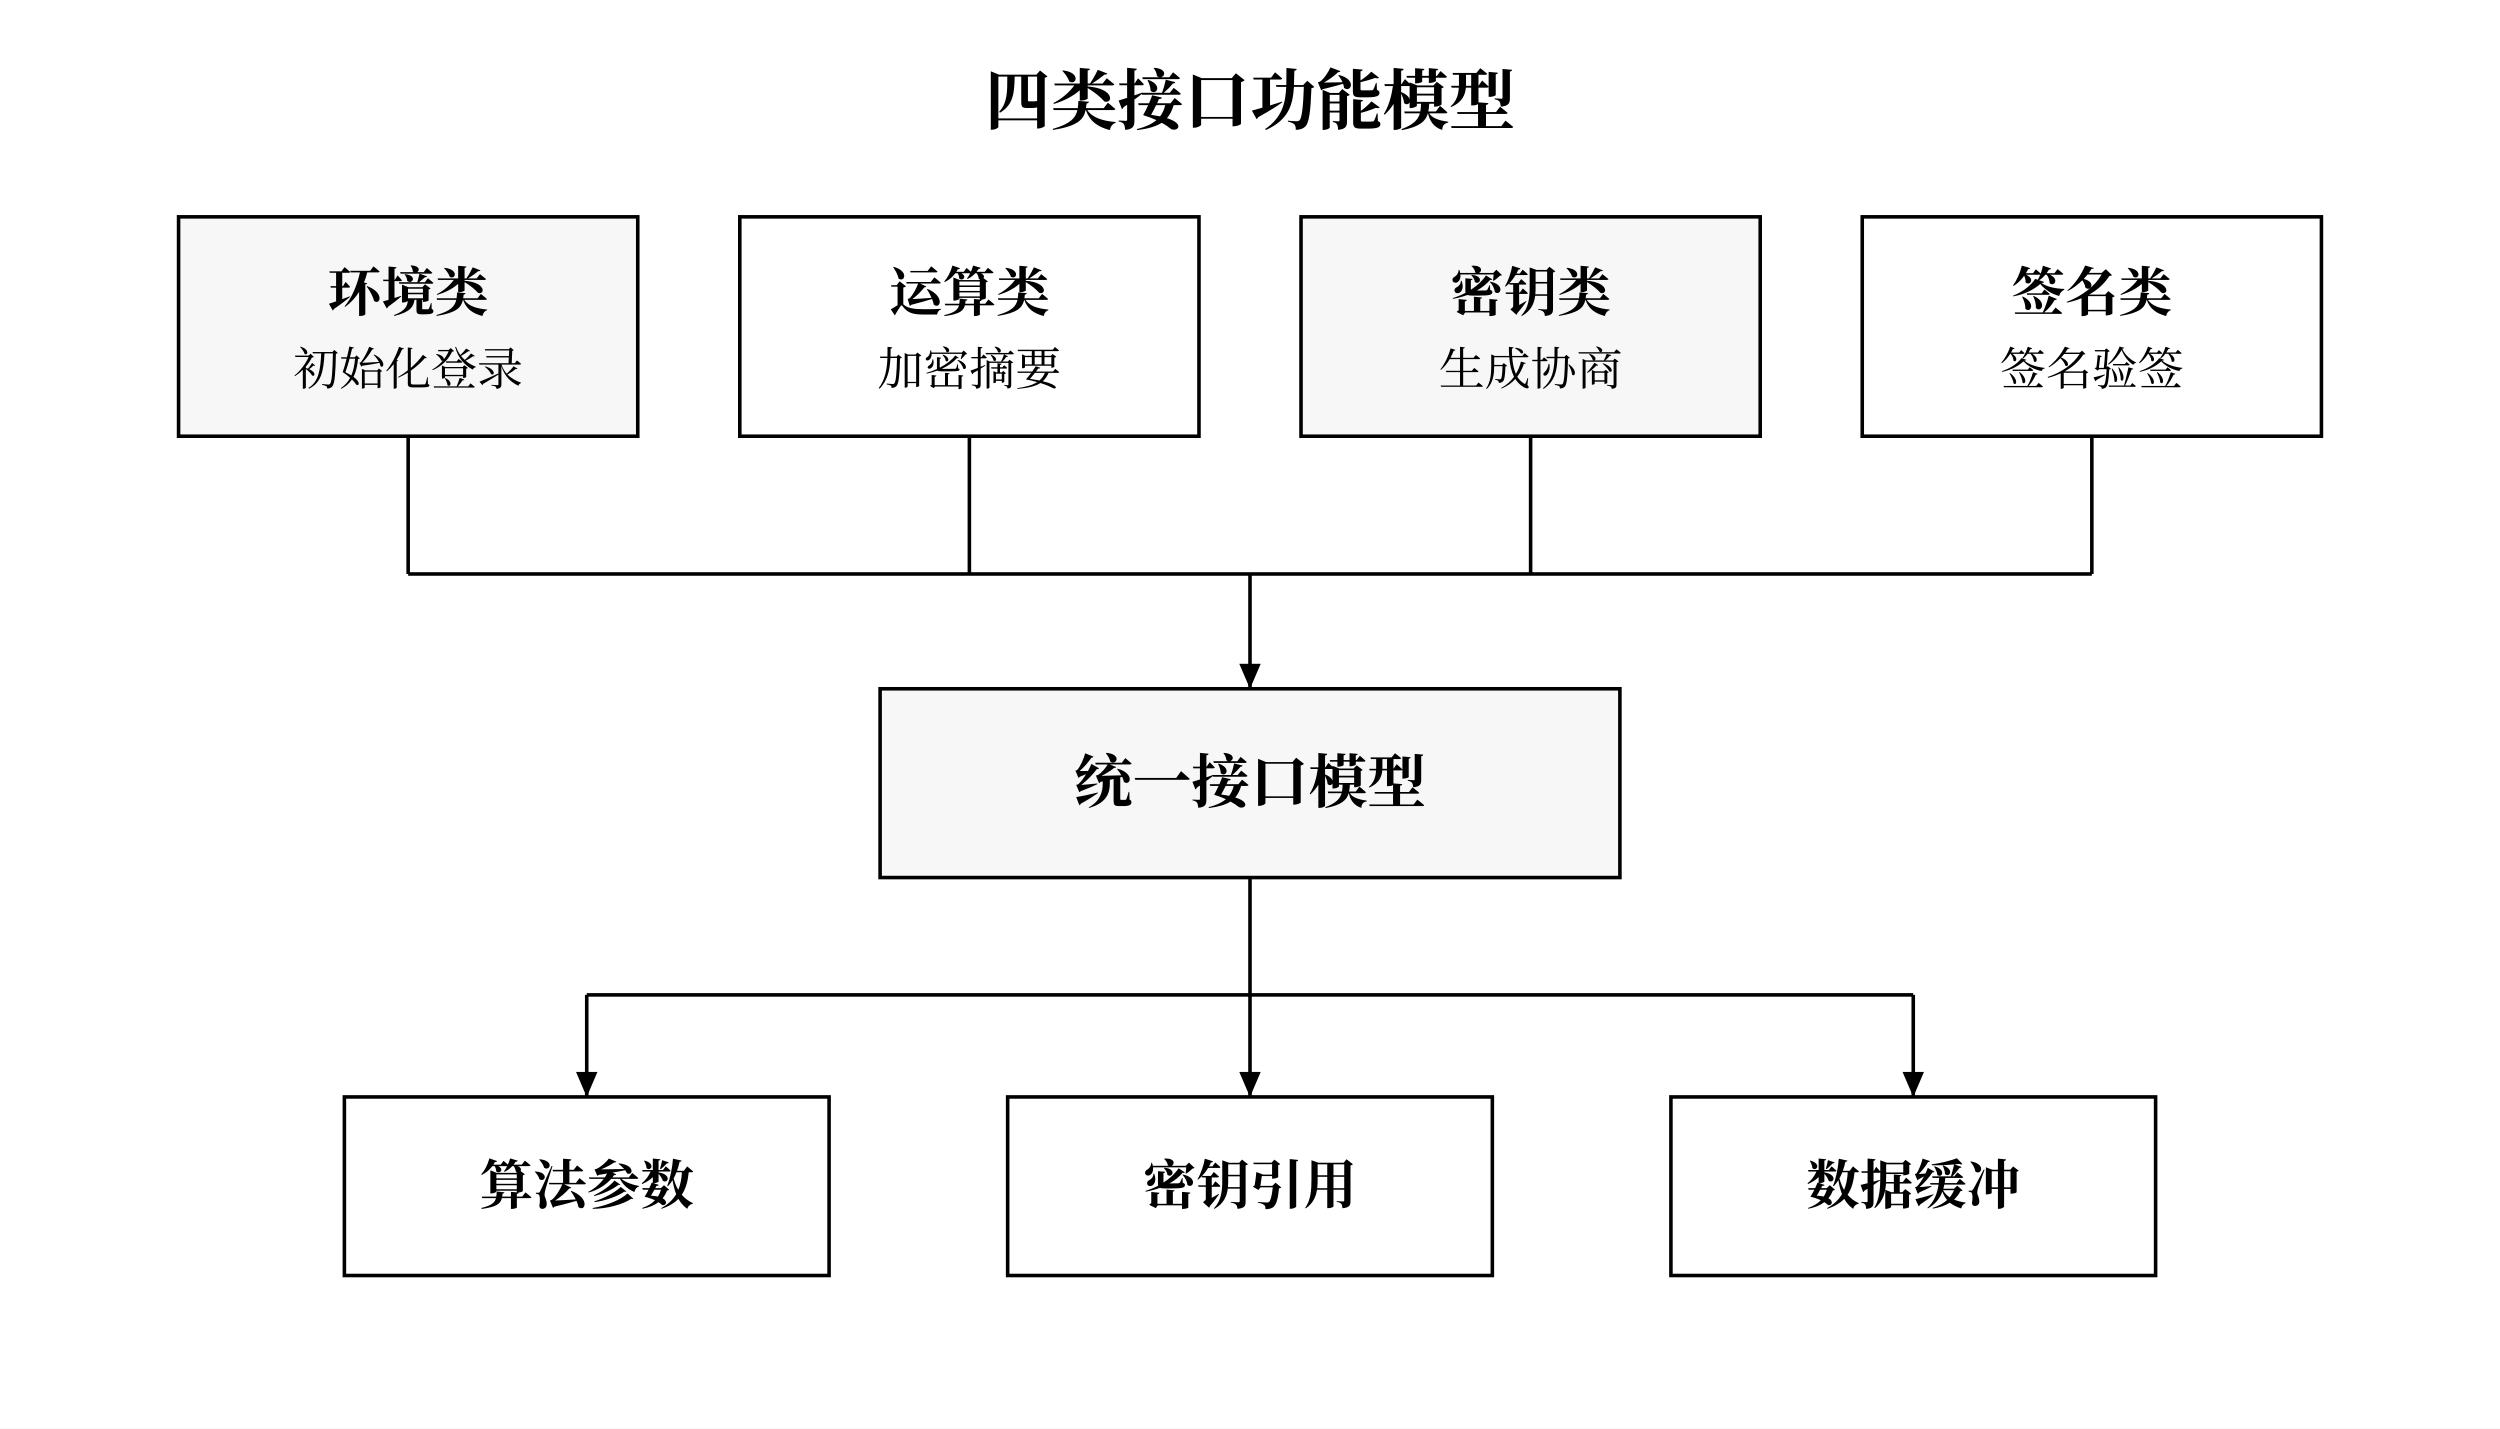
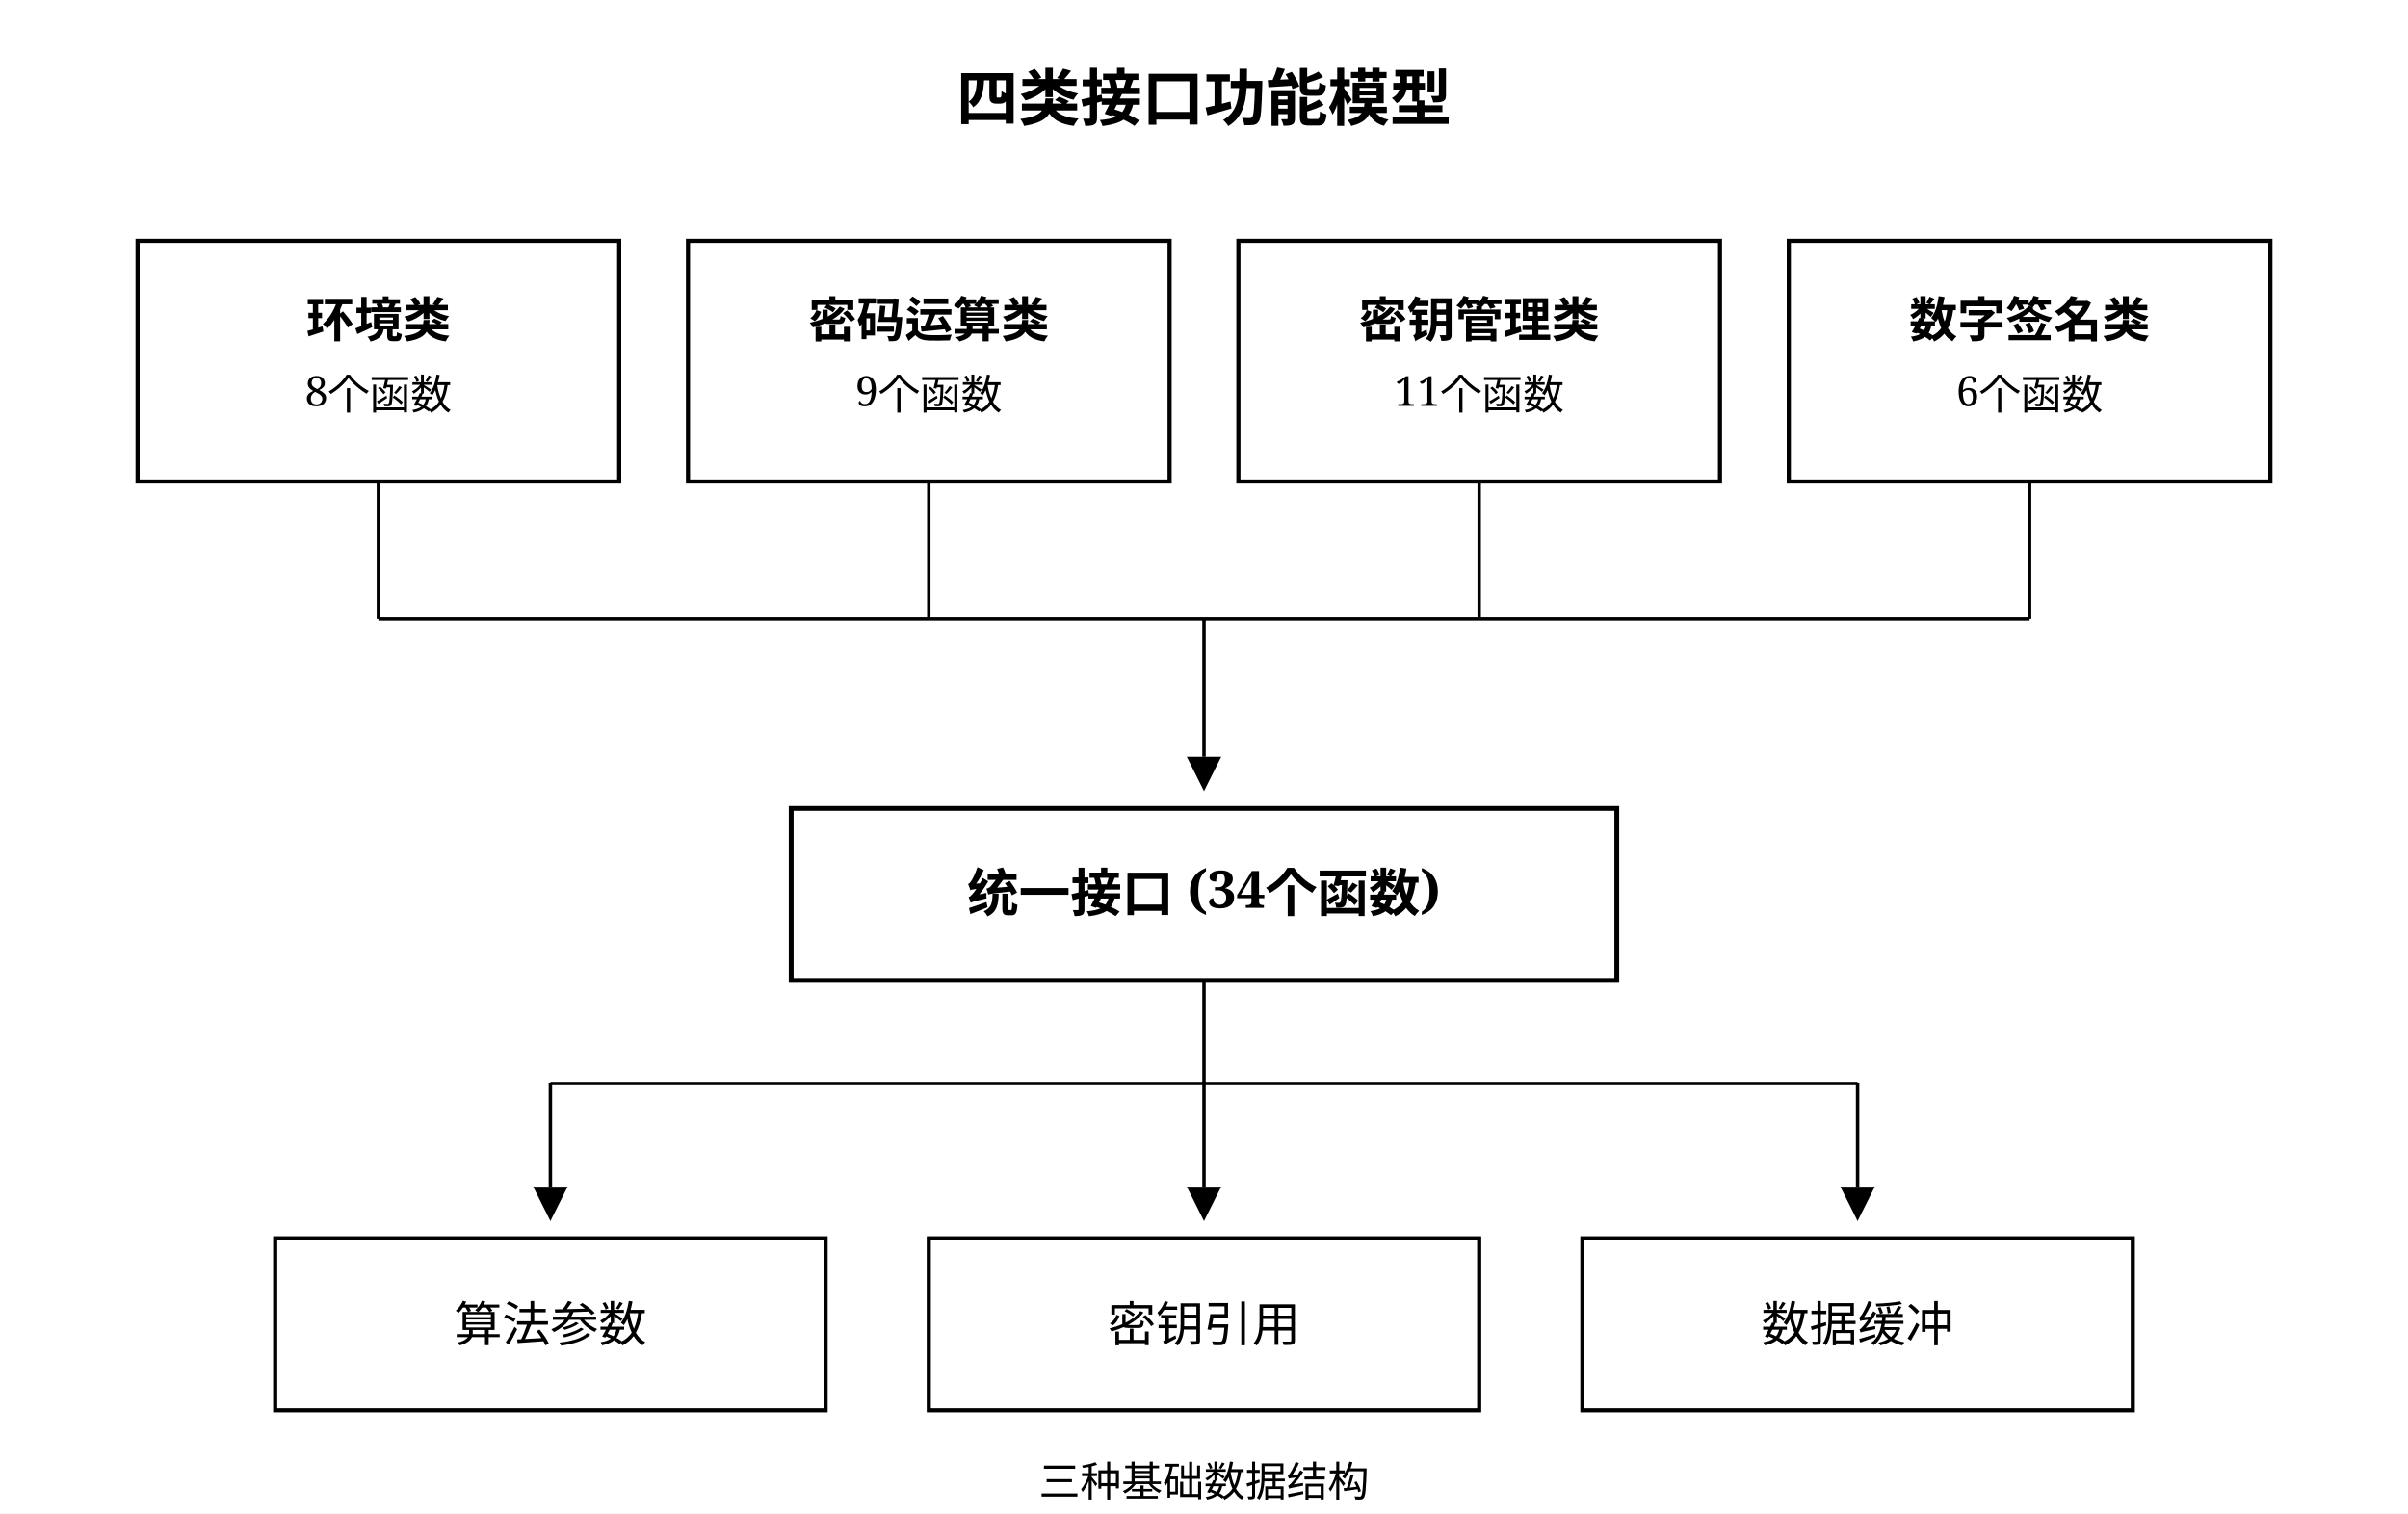
- <svg xmlns="http://www.w3.org/2000/svg" width="980" height="560" viewBox="0 0 980 560">
-   <defs>
-     <marker id="arrow" markerWidth="8" markerHeight="8" refX="7" refY="3" orient="auto" markerUnits="strokeWidth">
-       <path d="M0,0 L0,6 L7,3 z" fill="#000000" />
-     </marker>
-   </defs>
-   <rect x="0" y="0" width="980" height="560" fill="#ffffff" />
-   <text x="490" y="40" font-family="SimSun, Songti SC, Noto Serif CJK SC, Microsoft YaHei, Arial, sans-serif" font-size="26" font-weight="bold" text-anchor="middle" dominant-baseline="middle">四类接口功能模型</text>
-   <rect x="70" y="85" width="180" height="86" fill="#f7f7f7" stroke="#000" stroke-width="1.4" />
-   <text x="160" y="115" font-family="SimSun, Songti SC, Noto Serif CJK SC, Microsoft YaHei, Arial, sans-serif" font-size="21" font-weight="bold" text-anchor="middle" dominant-baseline="middle">环境类</text>
-   <text x="160" y="145" font-family="SimSun, Songti SC, Noto Serif CJK SC, Microsoft YaHei, Arial, sans-serif" font-size="18" text-anchor="middle" dominant-baseline="middle">初始化登录</text>
-   <rect x="290" y="85" width="180" height="86" fill="#ffffff" stroke="#000" stroke-width="1.4" />
-   <text x="380" y="115" font-family="SimSun, Songti SC, Noto Serif CJK SC, Microsoft YaHei, Arial, sans-serif" font-size="21" font-weight="bold" text-anchor="middle" dominant-baseline="middle">运算类</text>
-   <text x="380" y="145" font-family="SimSun, Songti SC, Noto Serif CJK SC, Microsoft YaHei, Arial, sans-serif" font-size="18" text-anchor="middle" dominant-baseline="middle">加密摘要</text>
-   <rect x="510" y="85" width="180" height="86" fill="#f7f7f7" stroke="#000" stroke-width="1.4" />
-   <text x="600" y="115" font-family="SimSun, Songti SC, Noto Serif CJK SC, Microsoft YaHei, Arial, sans-serif" font-size="21" font-weight="bold" text-anchor="middle" dominant-baseline="middle">密钥类</text>
-   <text x="600" y="145" font-family="SimSun, Songti SC, Noto Serif CJK SC, Microsoft YaHei, Arial, sans-serif" font-size="18" text-anchor="middle" dominant-baseline="middle">生成协商</text>
-   <rect x="730" y="85" width="180" height="86" fill="#ffffff" stroke="#000" stroke-width="1.4" />
-   <text x="820" y="115" font-family="SimSun, Songti SC, Noto Serif CJK SC, Microsoft YaHei, Arial, sans-serif" font-size="21" font-weight="bold" text-anchor="middle" dominant-baseline="middle">签名类</text>
-   <text x="820" y="145" font-family="SimSun, Songti SC, Noto Serif CJK SC, Microsoft YaHei, Arial, sans-serif" font-size="18" text-anchor="middle" dominant-baseline="middle">签名验签</text>
-   <line x1="160" y1="171" x2="160" y2="225" stroke="#000" stroke-width="1.4" />
-   <line x1="380" y1="171" x2="380" y2="225" stroke="#000" stroke-width="1.4" />
-   <line x1="600" y1="171" x2="600" y2="225" stroke="#000" stroke-width="1.4" />
-   <line x1="820" y1="171" x2="820" y2="225" stroke="#000" stroke-width="1.4" />
-   <line x1="160" y1="225" x2="820" y2="225" stroke="#000" stroke-width="1.4" />
-   <line x1="490" y1="225" x2="490" y2="270" stroke="#000" stroke-width="1.4" marker-end="url(#arrow)" />
-   <rect x="345" y="270" width="290" height="74" fill="#f7f7f7" stroke="#000" stroke-width="1.4" />
-   <text x="490" y="307" font-family="SimSun, Songti SC, Noto Serif CJK SC, Microsoft YaHei, Arial, sans-serif" font-size="23" font-weight="bold" text-anchor="middle" dominant-baseline="middle">统一接口模型</text>
-   <line x1="490" y1="344" x2="490" y2="390" stroke="#000" stroke-width="1.4" />
-   <line x1="230" y1="390" x2="750" y2="390" stroke="#000" stroke-width="1.4" />
-   <line x1="230" y1="390" x2="230" y2="430" stroke="#000" stroke-width="1.4" marker-end="url(#arrow)" />
-   <line x1="490" y1="390" x2="490" y2="430" stroke="#000" stroke-width="1.4" marker-end="url(#arrow)" />
-   <line x1="750" y1="390" x2="750" y2="430" stroke="#000" stroke-width="1.4" marker-end="url(#arrow)" />
-   <rect x="135" y="430" width="190" height="70" fill="#ffffff" stroke="#000" stroke-width="1.4" />
-   <text x="230" y="465" font-family="SimSun, Songti SC, Noto Serif CJK SC, Microsoft YaHei, Arial, sans-serif" font-size="21" font-weight="bold" text-anchor="middle" dominant-baseline="middle">算法参数</text>
-   <rect x="395" y="430" width="190" height="70" fill="#ffffff" stroke="#000" stroke-width="1.4" />
-   <text x="490" y="465" font-family="SimSun, Songti SC, Noto Serif CJK SC, Microsoft YaHei, Arial, sans-serif" font-size="21" font-weight="bold" text-anchor="middle" dominant-baseline="middle">密钥引用</text>
-   <rect x="655" y="430" width="190" height="70" fill="#ffffff" stroke="#000" stroke-width="1.4" />
-   <text x="750" y="465" font-family="SimSun, Songti SC, Noto Serif CJK SC, Microsoft YaHei, Arial, sans-serif" font-size="21" font-weight="bold" text-anchor="middle" dominant-baseline="middle">数据缓冲</text>
+ <svg xmlns="http://www.w3.org/2000/svg" width="700" height="440" viewBox="0 0 700 440">
+   <rect x="0" y="0" width="700" height="440" fill="#ffffff" />
+   <text x="350" y="35" font-family="SimSun, serif" font-size="18" font-weight="bold" text-anchor="middle">四类接口功能模型</text>
+   <rect x="40" y="70" width="140" height="70" fill="none" stroke="#000" stroke-width="1.2" />
+   <text x="110" y="98" font-family="SimSun, serif" font-size="14" font-weight="bold" text-anchor="middle">环境类</text>
+   <text x="110" y="118" font-family="SimSun, serif" font-size="12" text-anchor="middle">8个函数</text>
+   <rect x="200" y="70" width="140" height="70" fill="none" stroke="#000" stroke-width="1.2" />
+   <text x="270" y="98" font-family="SimSun, serif" font-size="14" font-weight="bold" text-anchor="middle">密码运算类</text>
+   <text x="270" y="118" font-family="SimSun, serif" font-size="12" text-anchor="middle">9个函数</text>
+   <rect x="360" y="70" width="140" height="70" fill="none" stroke="#000" stroke-width="1.2" />
+   <text x="430" y="98" font-family="SimSun, serif" font-size="14" font-weight="bold" text-anchor="middle">密钥管理类</text>
+   <text x="430" y="118" font-family="SimSun, serif" font-size="12" text-anchor="middle">11个函数</text>
+   <rect x="520" y="70" width="140" height="70" fill="none" stroke="#000" stroke-width="1.2" />
+   <text x="590" y="98" font-family="SimSun, serif" font-size="14" font-weight="bold" text-anchor="middle">数字签名类</text>
+   <text x="590" y="118" font-family="SimSun, serif" font-size="12" text-anchor="middle">6个函数</text>
+   <line x1="110" y1="140" x2="110" y2="180" stroke="#000" stroke-width="1" />
+   <line x1="270" y1="140" x2="270" y2="180" stroke="#000" stroke-width="1" />
+   <line x1="430" y1="140" x2="430" y2="180" stroke="#000" stroke-width="1" />
+   <line x1="590" y1="140" x2="590" y2="180" stroke="#000" stroke-width="1" />
+   <line x1="110" y1="180" x2="590" y2="180" stroke="#000" stroke-width="1" />
+   <line x1="350" y1="180" x2="350" y2="220" stroke="#000" stroke-width="1" />
+   <polygon points="345,220 355,220 350,230" fill="#000" />
+   <rect x="230" y="235" width="240" height="50" fill="none" stroke="#000" stroke-width="1.4" />
+   <text x="350" y="265" font-family="SimSun, serif" font-size="15" font-weight="bold" text-anchor="middle">统一接口 (34个函数)</text>
+   <line x1="350" y1="285" x2="350" y2="315" stroke="#000" stroke-width="1" />
+   <line x1="160" y1="315" x2="540" y2="315" stroke="#000" stroke-width="1" />
+   <line x1="160" y1="315" x2="160" y2="345" stroke="#000" stroke-width="1" />
+   <polygon points="155,345 165,345 160,355" fill="#000" />
+   <line x1="350" y1="315" x2="350" y2="345" stroke="#000" stroke-width="1" />
+   <polygon points="345,345 355,345 350,355" fill="#000" />
+   <line x1="540" y1="315" x2="540" y2="345" stroke="#000" stroke-width="1" />
+   <polygon points="535,345 545,345 540,355" fill="#000" />
+   <rect x="80" y="360" width="160" height="50" fill="none" stroke="#000" stroke-width="1.2" />
+   <text x="160" y="390" font-family="SimSun, serif" font-size="14" text-anchor="middle">算法参数</text>
+   <rect x="270" y="360" width="160" height="50" fill="none" stroke="#000" stroke-width="1.2" />
+   <text x="350" y="390" font-family="SimSun, serif" font-size="14" text-anchor="middle">密钥引用</text>
+   <rect x="460" y="360" width="160" height="50" fill="none" stroke="#000" stroke-width="1.2" />
+   <text x="540" y="390" font-family="SimSun, serif" font-size="14" text-anchor="middle">数据缓冲</text>
+   <text x="350" y="435" font-family="SimSun, serif" font-size="12" text-anchor="middle">三种基础数据结构</text>
</svg>
